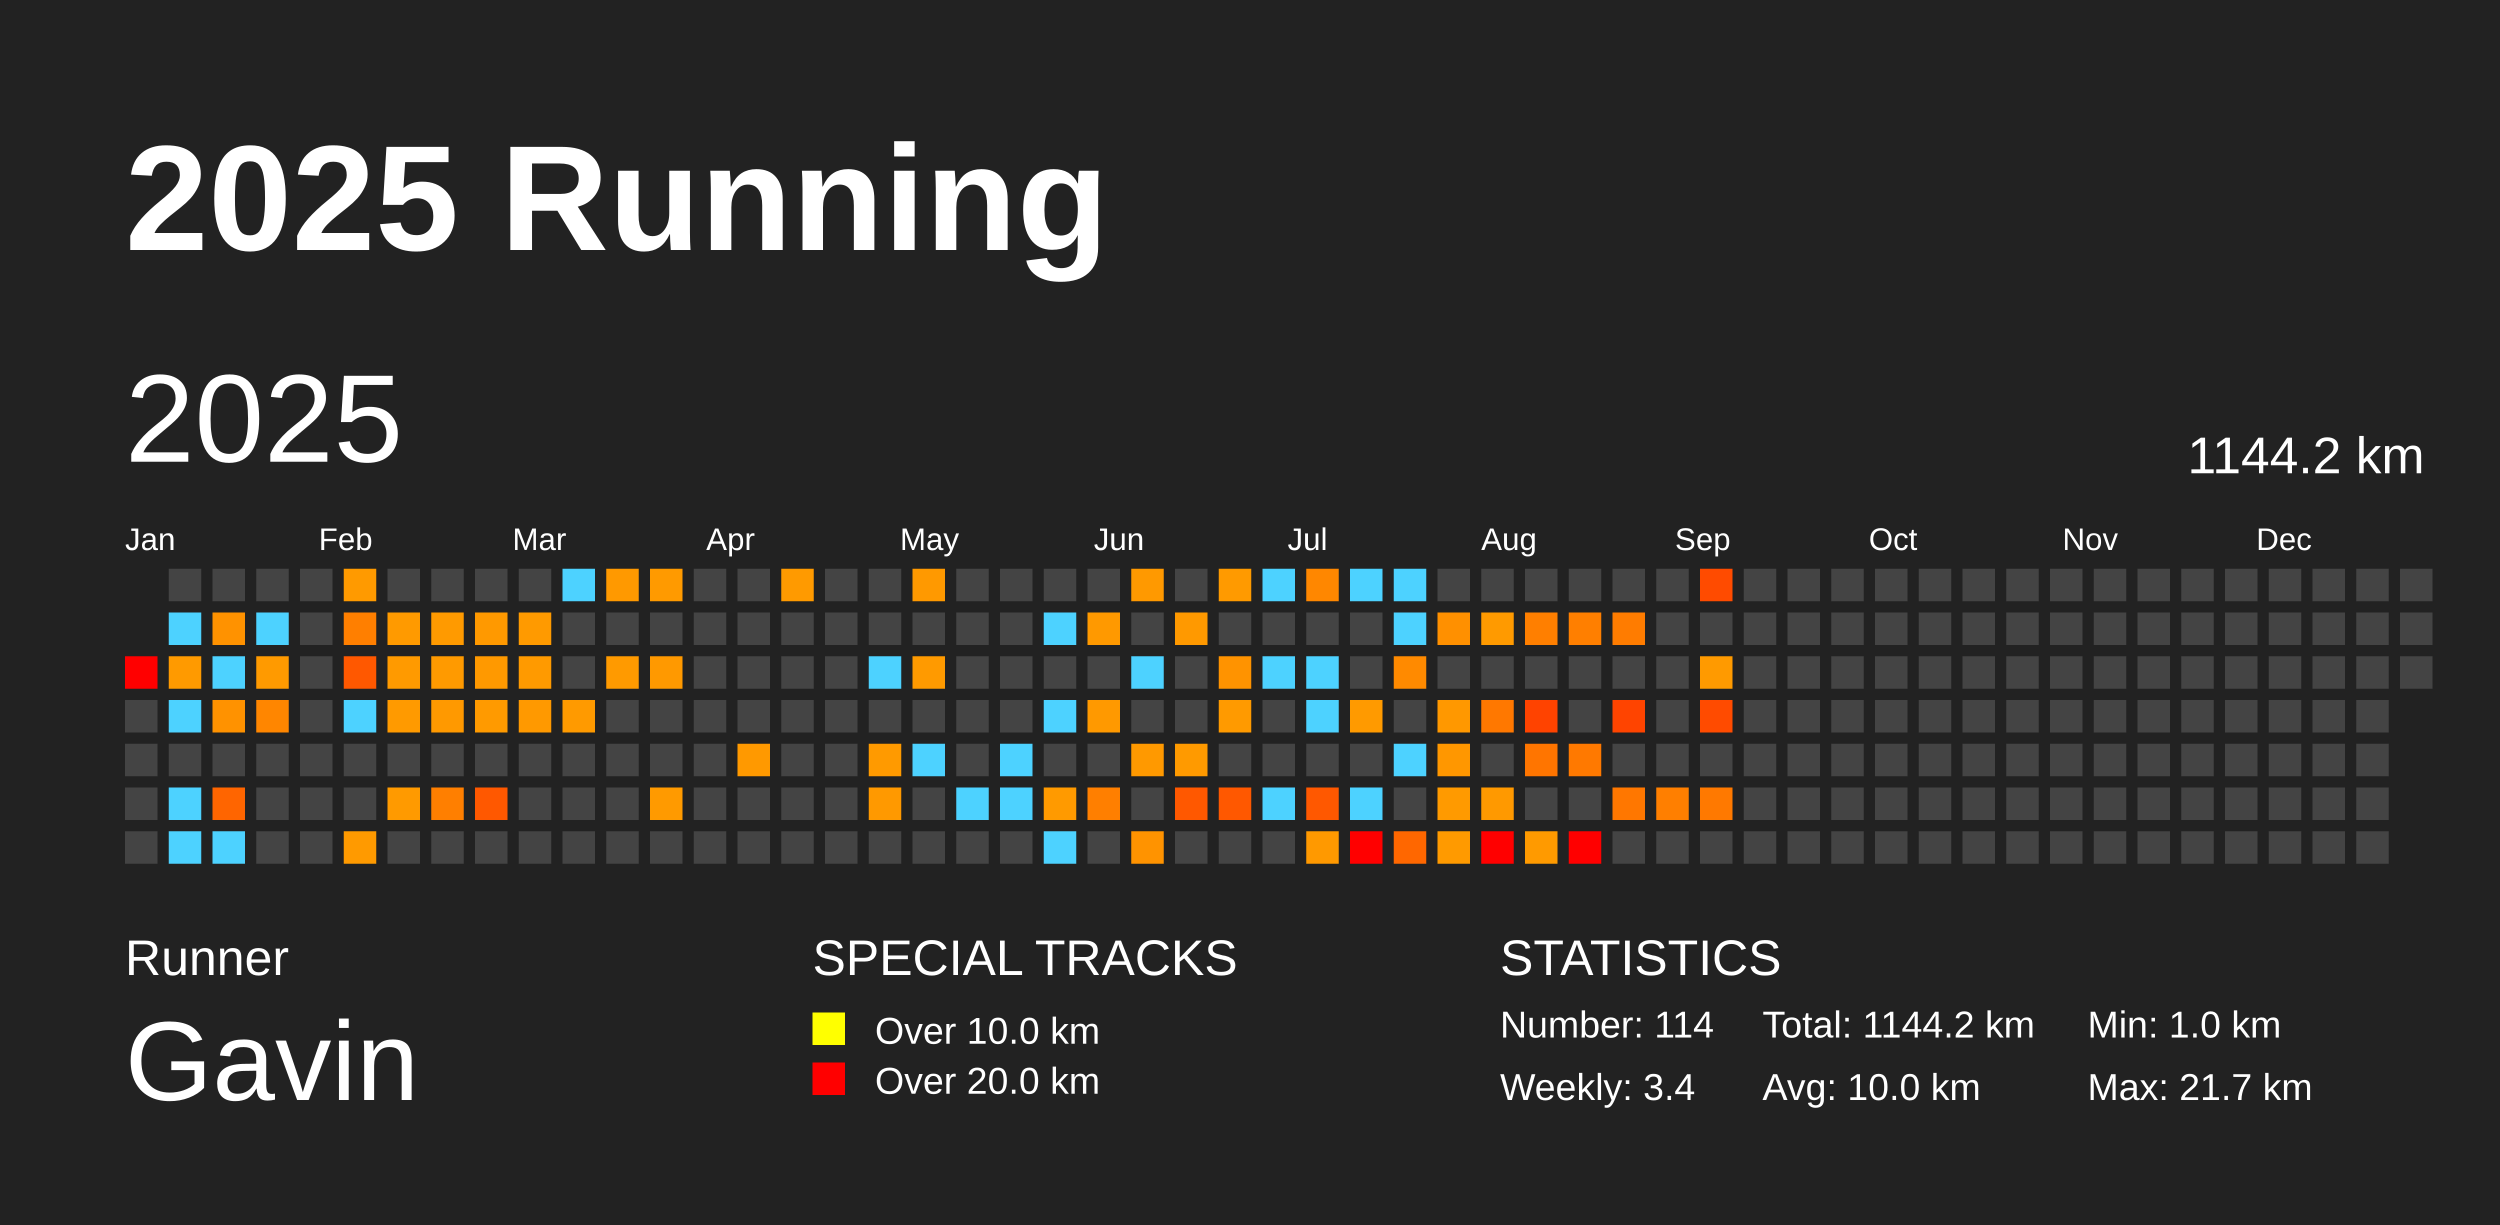
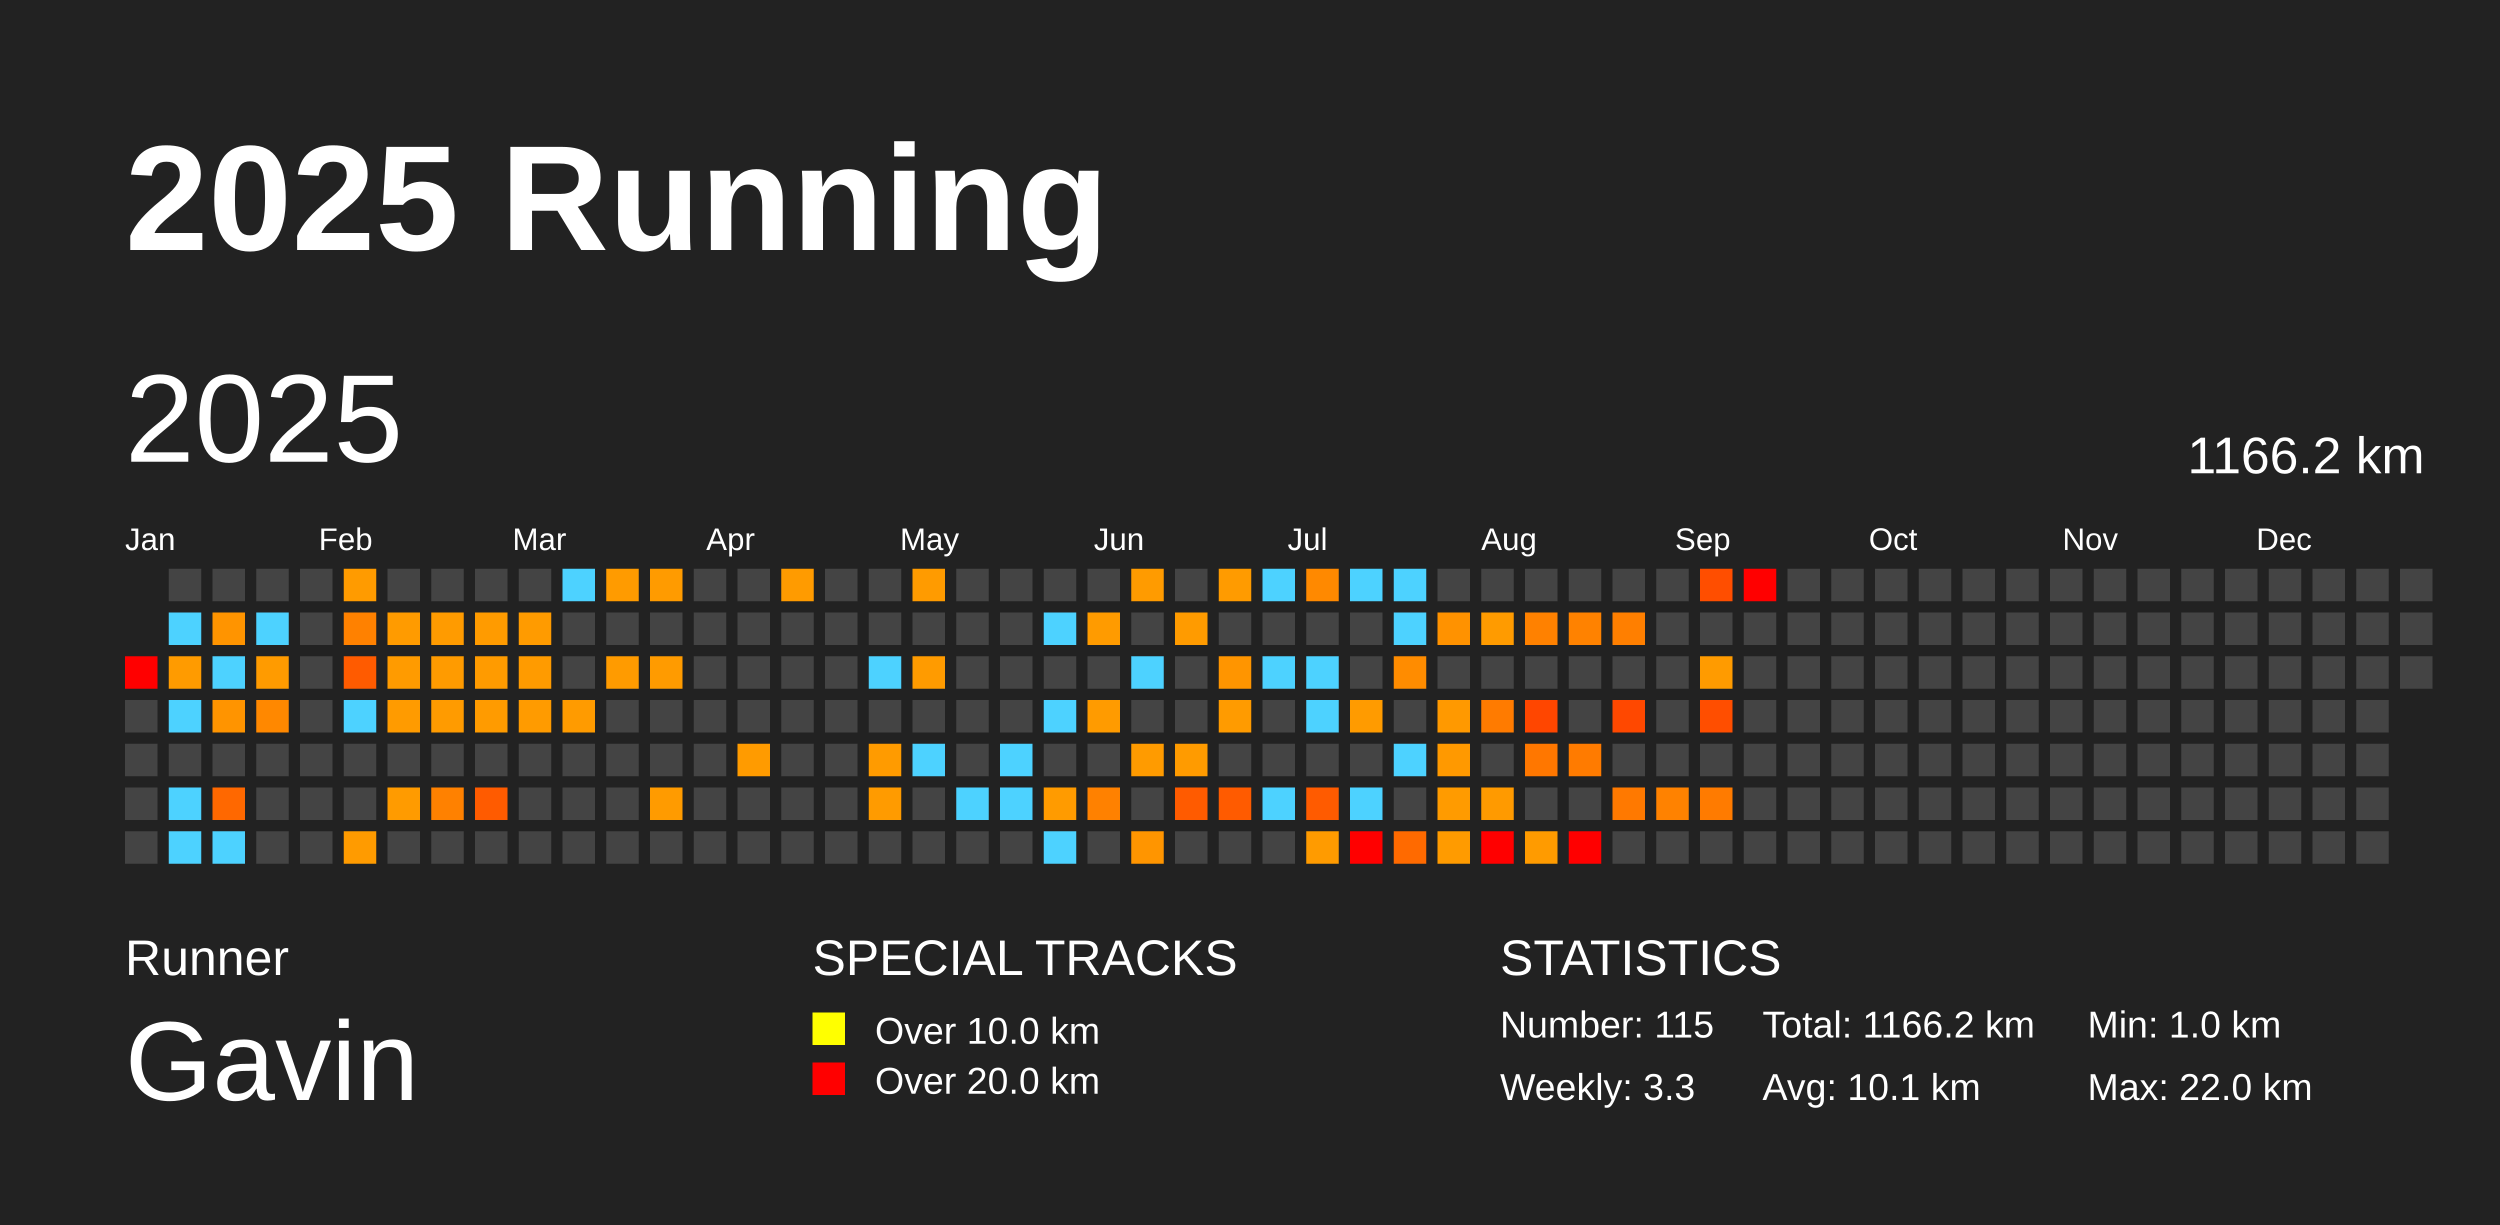
<svg xmlns="http://www.w3.org/2000/svg" baseProfile="full" height="98mm" version="1.1" viewBox="0,0,200,98" width="200mm">
  <defs />
  <rect fill="#222222" height="98" width="200" x="0" y="0" />
  <text fill="#FFFFFF" style="font-size:12px; font-family:Arial; font-weight:bold;" x="10" y="20">2025 Running</text>
  <text fill="#FFFFFF" style="font-size:4px; font-family:Arial" x="10" y="78">Runner</text>
  <text fill="#FFFFFF" style="font-size:9px; font-family:Arial" x="10" y="88">Gavin</text>
  <text fill="#FFFFFF" style="font-size:4px; font-family:Arial" x="65" y="78">SPECIAL TRACKS</text>
  <rect fill="yellow" height="2.6" width="2.6" x="65" y="81" />
  <text fill="#FFFFFF" style="font-size:3px; font-family:Arial" x="70" y="83.5">Over 10.0 km</text>
  <rect fill="red" height="2.6" width="2.6" x="65" y="85" />
  <text fill="#FFFFFF" style="font-size:3px; font-family:Arial" x="70" y="87.5">Over 20.0 km</text>
  <text fill="#FFFFFF" style="font-size:4px; font-family:Arial" x="120" y="78">STATISTICS</text>
-   <text fill="#FFFFFF" style="font-size:3px; font-family:Arial" x="120" y="83">Number: 114</text>
-   <text fill="#FFFFFF" style="font-size:3px; font-family:Arial" x="120" y="88">Weekly: 3.4</text>
-   <text fill="#FFFFFF" style="font-size:3px; font-family:Arial" x="141" y="83">Total: 1144.2 km</text>
-   <text fill="#FFFFFF" style="font-size:3px; font-family:Arial" x="141" y="88">Avg: 10.0 km</text>
+   <text fill="#FFFFFF" style="font-size:3px; font-family:Arial" x="120" y="83">Number: 115</text>
+   <text fill="#FFFFFF" style="font-size:3px; font-family:Arial" x="120" y="88">Weekly: 3.3</text>
+   <text fill="#FFFFFF" style="font-size:3px; font-family:Arial" x="141" y="83">Total: 1166.2 km</text>
+   <text fill="#FFFFFF" style="font-size:3px; font-family:Arial" x="141" y="88">Avg: 10.1 km</text>
  <text fill="#FFFFFF" style="font-size:3px; font-family:Arial" x="167" y="83">Min: 1.0 km</text>
-   <text fill="#FFFFFF" style="font-size:3px; font-family:Arial" x="167" y="88">Max: 21.7 km</text>
+   <text fill="#FFFFFF" style="font-size:3px; font-family:Arial" x="167" y="88">Max: 22.0 km</text>
  <text dominant-baseline="hanging" fill="#FFFFFF" style="font-size:10.0px; font-family:Arial;" x="10" y="30">2025</text>
-   <text dominant-baseline="hanging" fill="#FFFFFF" style="font-size:4.125px; font-family:Arial;" x="175" y="35">1144.2 km</text>
+   <text dominant-baseline="hanging" fill="#FFFFFF" style="font-size:4.125px; font-family:Arial;" x="175" y="35">1166.2 km</text>
  <text fill="#FFFFFF" style="font-size:2.5px; font-family:Arial" x="10.0" y="44">Jan</text>
  <text fill="#FFFFFF" style="font-size:2.5px; font-family:Arial" x="25.5" y="44">Feb</text>
  <text fill="#FFFFFF" style="font-size:2.5px; font-family:Arial" x="41.0" y="44">Mar</text>
  <text fill="#FFFFFF" style="font-size:2.5px; font-family:Arial" x="56.5" y="44">Apr</text>
  <text fill="#FFFFFF" style="font-size:2.5px; font-family:Arial" x="72.0" y="44">May</text>
  <text fill="#FFFFFF" style="font-size:2.5px; font-family:Arial" x="87.5" y="44">Jun</text>
  <text fill="#FFFFFF" style="font-size:2.5px; font-family:Arial" x="103.0" y="44">Jul</text>
  <text fill="#FFFFFF" style="font-size:2.5px; font-family:Arial" x="118.5" y="44">Aug</text>
  <text fill="#FFFFFF" style="font-size:2.5px; font-family:Arial" x="134.0" y="44">Sep</text>
  <text fill="#FFFFFF" style="font-size:2.5px; font-family:Arial" x="149.5" y="44">Oct</text>
  <text fill="#FFFFFF" style="font-size:2.5px; font-family:Arial" x="165.0" y="44">Nov</text>
  <text fill="#FFFFFF" style="font-size:2.5px; font-family:Arial" x="180.5" y="44">Dec</text>
  <rect fill="red" height="2.6" width="2.6" x="10.0" y="52.5" />
  <rect fill="#444444" height="2.6" width="2.6" x="10.0" y="56.0" />
  <rect fill="#444444" height="2.6" width="2.6" x="10.0" y="59.5" />
  <rect fill="#444444" height="2.6" width="2.6" x="10.0" y="63.0" />
  <rect fill="#444444" height="2.6" width="2.6" x="10.0" y="66.5" />
  <rect fill="#444444" height="2.6" width="2.6" x="13.5" y="45.5" />
  <rect fill="#4dd2ff" height="2.6" width="2.6" x="13.5" y="49.0" />
-   <rect fill="#ff9a00" height="2.6" width="2.6" x="13.5" y="52.5" />
+   <rect fill="#ff9b00" height="2.6" width="2.6" x="13.5" y="52.5" />
  <rect fill="#4dd2ff" height="2.6" width="2.6" x="13.5" y="56.0" />
  <rect fill="#444444" height="2.6" width="2.6" x="13.5" y="59.5" />
  <rect fill="#4dd2ff" height="2.6" width="2.6" x="13.5" y="63.0" />
  <rect fill="#4dd2ff" height="2.6" width="2.6" x="13.5" y="66.5" />
  <rect fill="#444444" height="2.6" width="2.6" x="17.0" y="45.5" />
-   <rect fill="#ff9200" height="2.6" width="2.6" x="17.0" y="49.0" />
+   <rect fill="#ff9400" height="2.6" width="2.6" x="17.0" y="49.0" />
  <rect fill="#4dd2ff" height="2.6" width="2.6" x="17.0" y="52.5" />
-   <rect fill="#ff9200" height="2.6" width="2.6" x="17.0" y="56.0" />
+   <rect fill="#ff9400" height="2.6" width="2.6" x="17.0" y="56.0" />
  <rect fill="#444444" height="2.6" width="2.6" x="17.0" y="59.5" />
-   <rect fill="#ff6500" height="2.6" width="2.6" x="17.0" y="63.0" />
+   <rect fill="#ff6800" height="2.6" width="2.6" x="17.0" y="63.0" />
  <rect fill="#4dd2ff" height="2.6" width="2.6" x="17.0" y="66.5" />
  <rect fill="#444444" height="2.6" width="2.6" x="20.5" y="45.5" />
  <rect fill="#4dd2ff" height="2.6" width="2.6" x="20.5" y="49.0" />
-   <rect fill="#ff9a00" height="2.6" width="2.6" x="20.5" y="52.5" />
-   <rect fill="#ff8600" height="2.6" width="2.6" x="20.5" y="56.0" />
+   <rect fill="#ff9b00" height="2.6" width="2.6" x="20.5" y="52.5" />
+   <rect fill="#ff8800" height="2.6" width="2.6" x="20.5" y="56.0" />
  <rect fill="#444444" height="2.6" width="2.6" x="20.5" y="59.5" />
  <rect fill="#444444" height="2.6" width="2.6" x="20.5" y="63.0" />
  <rect fill="#444444" height="2.6" width="2.6" x="20.5" y="66.5" />
  <rect fill="#444444" height="2.6" width="2.6" x="24.0" y="45.5" />
  <rect fill="#444444" height="2.6" width="2.6" x="24.0" y="49.0" />
  <rect fill="#444444" height="2.6" width="2.6" x="24.0" y="52.5" />
  <rect fill="#444444" height="2.6" width="2.6" x="24.0" y="56.0" />
  <rect fill="#444444" height="2.6" width="2.6" x="24.0" y="59.5" />
  <rect fill="#444444" height="2.6" width="2.6" x="24.0" y="63.0" />
  <rect fill="#444444" height="2.6" width="2.6" x="24.0" y="66.5" />
-   <rect fill="#ff9a00" height="2.6" width="2.6" x="27.5" y="45.5" />
-   <rect fill="#ff7f00" height="2.6" width="2.6" x="27.5" y="49.0" />
-   <rect fill="#ff5800" height="2.6" width="2.6" x="27.5" y="52.5" />
+   <rect fill="#ff9b00" height="2.6" width="2.6" x="27.5" y="45.5" />
+   <rect fill="#ff8100" height="2.6" width="2.6" x="27.5" y="49.0" />
+   <rect fill="#ff5b00" height="2.6" width="2.6" x="27.5" y="52.5" />
  <rect fill="#4dd2ff" height="2.6" width="2.6" x="27.5" y="56.0" />
  <rect fill="#444444" height="2.6" width="2.6" x="27.5" y="59.5" />
  <rect fill="#444444" height="2.6" width="2.6" x="27.5" y="63.0" />
-   <rect fill="#ff9a00" height="2.6" width="2.6" x="27.5" y="66.5" />
+   <rect fill="#ff9b00" height="2.6" width="2.6" x="27.5" y="66.5" />
  <rect fill="#444444" height="2.6" width="2.6" x="31.0" y="45.5" />
-   <rect fill="#ff9a00" height="2.6" width="2.6" x="31.0" y="49.0" />
-   <rect fill="#ff9a00" height="2.6" width="2.6" x="31.0" y="52.5" />
-   <rect fill="#ff9a00" height="2.6" width="2.6" x="31.0" y="56.0" />
+   <rect fill="#ff9b00" height="2.6" width="2.6" x="31.0" y="49.0" />
+   <rect fill="#ff9b00" height="2.6" width="2.6" x="31.0" y="52.5" />
+   <rect fill="#ff9b00" height="2.6" width="2.6" x="31.0" y="56.0" />
  <rect fill="#444444" height="2.6" width="2.6" x="31.0" y="59.5" />
-   <rect fill="#ff9a00" height="2.6" width="2.6" x="31.0" y="63.0" />
+   <rect fill="#ff9b00" height="2.6" width="2.6" x="31.0" y="63.0" />
  <rect fill="#444444" height="2.6" width="2.6" x="31.0" y="66.5" />
  <rect fill="#444444" height="2.6" width="2.6" x="34.5" y="45.5" />
-   <rect fill="#ff9a00" height="2.6" width="2.6" x="34.5" y="49.0" />
-   <rect fill="#ff9a00" height="2.6" width="2.6" x="34.5" y="52.5" />
-   <rect fill="#ff9900" height="2.6" width="2.6" x="34.5" y="56.0" />
+   <rect fill="#ff9b00" height="2.6" width="2.6" x="34.5" y="49.0" />
+   <rect fill="#ff9b00" height="2.6" width="2.6" x="34.5" y="52.5" />
+   <rect fill="#ff9b00" height="2.6" width="2.6" x="34.5" y="56.0" />
  <rect fill="#444444" height="2.6" width="2.6" x="34.5" y="59.5" />
-   <rect fill="#ff7f00" height="2.6" width="2.6" x="34.5" y="63.0" />
+   <rect fill="#ff8100" height="2.6" width="2.6" x="34.5" y="63.0" />
  <rect fill="#444444" height="2.6" width="2.6" x="34.5" y="66.5" />
  <rect fill="#444444" height="2.6" width="2.6" x="38.0" y="45.5" />
-   <rect fill="#ff9900" height="2.6" width="2.6" x="38.0" y="49.0" />
-   <rect fill="#ff9900" height="2.6" width="2.6" x="38.0" y="52.5" />
-   <rect fill="#ff9a00" height="2.6" width="2.6" x="38.0" y="56.0" />
+   <rect fill="#ff9b00" height="2.6" width="2.6" x="38.0" y="49.0" />
+   <rect fill="#ff9b00" height="2.6" width="2.6" x="38.0" y="52.5" />
+   <rect fill="#ff9b00" height="2.6" width="2.6" x="38.0" y="56.0" />
  <rect fill="#444444" height="2.6" width="2.6" x="38.0" y="59.5" />
-   <rect fill="#ff5800" height="2.6" width="2.6" x="38.0" y="63.0" />
+   <rect fill="#ff5b00" height="2.6" width="2.6" x="38.0" y="63.0" />
  <rect fill="#444444" height="2.6" width="2.6" x="38.0" y="66.5" />
  <rect fill="#444444" height="2.6" width="2.6" x="41.5" y="45.5" />
-   <rect fill="#ff9a00" height="2.6" width="2.6" x="41.5" y="49.0" />
-   <rect fill="#ff9a00" height="2.6" width="2.6" x="41.5" y="52.5" />
-   <rect fill="#ff9900" height="2.6" width="2.6" x="41.5" y="56.0" />
+   <rect fill="#ff9b00" height="2.6" width="2.6" x="41.5" y="49.0" />
+   <rect fill="#ff9b00" height="2.6" width="2.6" x="41.5" y="52.5" />
+   <rect fill="#ff9b00" height="2.6" width="2.6" x="41.5" y="56.0" />
  <rect fill="#444444" height="2.6" width="2.6" x="41.5" y="59.5" />
  <rect fill="#444444" height="2.6" width="2.6" x="41.5" y="63.0" />
  <rect fill="#444444" height="2.6" width="2.6" x="41.5" y="66.5" />
  <rect fill="#4dd2ff" height="2.6" width="2.6" x="45.0" y="45.5" />
  <rect fill="#444444" height="2.6" width="2.6" x="45.0" y="49.0" />
  <rect fill="#444444" height="2.6" width="2.6" x="45.0" y="52.5" />
-   <rect fill="#ff9a00" height="2.6" width="2.6" x="45.0" y="56.0" />
+   <rect fill="#ff9b00" height="2.6" width="2.6" x="45.0" y="56.0" />
  <rect fill="#444444" height="2.6" width="2.6" x="45.0" y="59.5" />
  <rect fill="#444444" height="2.6" width="2.6" x="45.0" y="63.0" />
  <rect fill="#444444" height="2.6" width="2.6" x="45.0" y="66.5" />
-   <rect fill="#ff9900" height="2.6" width="2.6" x="48.5" y="45.5" />
+   <rect fill="#ff9b00" height="2.6" width="2.6" x="48.5" y="45.5" />
  <rect fill="#444444" height="2.6" width="2.6" x="48.5" y="49.0" />
-   <rect fill="#ff9a00" height="2.6" width="2.6" x="48.5" y="52.5" />
+   <rect fill="#ff9b00" height="2.6" width="2.6" x="48.5" y="52.5" />
  <rect fill="#444444" height="2.6" width="2.6" x="48.5" y="56.0" />
  <rect fill="#444444" height="2.6" width="2.6" x="48.5" y="59.5" />
  <rect fill="#444444" height="2.6" width="2.6" x="48.5" y="63.0" />
  <rect fill="#444444" height="2.6" width="2.6" x="48.5" y="66.5" />
-   <rect fill="#ff9a00" height="2.6" width="2.6" x="52.0" y="45.5" />
+   <rect fill="#ff9b00" height="2.6" width="2.6" x="52.0" y="45.5" />
  <rect fill="#444444" height="2.6" width="2.6" x="52.0" y="49.0" />
-   <rect fill="#ff9900" height="2.6" width="2.6" x="52.0" y="52.5" />
+   <rect fill="#ff9b00" height="2.6" width="2.6" x="52.0" y="52.5" />
  <rect fill="#444444" height="2.6" width="2.6" x="52.0" y="56.0" />
  <rect fill="#444444" height="2.6" width="2.6" x="52.0" y="59.5" />
-   <rect fill="#ff9a00" height="2.6" width="2.6" x="52.0" y="63.0" />
+   <rect fill="#ff9b00" height="2.6" width="2.6" x="52.0" y="63.0" />
  <rect fill="#444444" height="2.6" width="2.6" x="52.0" y="66.5" />
  <rect fill="#444444" height="2.6" width="2.6" x="55.5" y="45.5" />
  <rect fill="#444444" height="2.6" width="2.6" x="55.5" y="49.0" />
  <rect fill="#444444" height="2.6" width="2.6" x="55.5" y="52.5" />
  <rect fill="#444444" height="2.6" width="2.6" x="55.5" y="56.0" />
  <rect fill="#444444" height="2.6" width="2.6" x="55.5" y="59.5" />
  <rect fill="#444444" height="2.6" width="2.6" x="55.5" y="63.0" />
  <rect fill="#444444" height="2.6" width="2.6" x="55.5" y="66.5" />
  <rect fill="#444444" height="2.6" width="2.6" x="59.0" y="45.5" />
  <rect fill="#444444" height="2.6" width="2.6" x="59.0" y="49.0" />
  <rect fill="#444444" height="2.6" width="2.6" x="59.0" y="52.5" />
  <rect fill="#444444" height="2.6" width="2.6" x="59.0" y="56.0" />
-   <rect fill="#ff9900" height="2.6" width="2.6" x="59.0" y="59.5" />
+   <rect fill="#ff9b00" height="2.6" width="2.6" x="59.0" y="59.5" />
  <rect fill="#444444" height="2.6" width="2.6" x="59.0" y="63.0" />
  <rect fill="#444444" height="2.6" width="2.6" x="59.0" y="66.5" />
-   <rect fill="#ff9a00" height="2.6" width="2.6" x="62.5" y="45.5" />
+   <rect fill="#ff9b00" height="2.6" width="2.6" x="62.5" y="45.5" />
  <rect fill="#444444" height="2.6" width="2.6" x="62.5" y="49.0" />
  <rect fill="#444444" height="2.6" width="2.6" x="62.5" y="52.5" />
  <rect fill="#444444" height="2.6" width="2.6" x="62.5" y="56.0" />
  <rect fill="#444444" height="2.6" width="2.6" x="62.5" y="59.5" />
  <rect fill="#444444" height="2.6" width="2.6" x="62.5" y="63.0" />
  <rect fill="#444444" height="2.6" width="2.6" x="62.5" y="66.5" />
  <rect fill="#444444" height="2.6" width="2.6" x="66.0" y="45.5" />
  <rect fill="#444444" height="2.6" width="2.6" x="66.0" y="49.0" />
  <rect fill="#444444" height="2.6" width="2.6" x="66.0" y="52.5" />
  <rect fill="#444444" height="2.6" width="2.6" x="66.0" y="56.0" />
  <rect fill="#444444" height="2.6" width="2.6" x="66.0" y="59.5" />
  <rect fill="#444444" height="2.6" width="2.6" x="66.0" y="63.0" />
  <rect fill="#444444" height="2.6" width="2.6" x="66.0" y="66.5" />
  <rect fill="#444444" height="2.6" width="2.6" x="69.5" y="45.5" />
  <rect fill="#444444" height="2.6" width="2.6" x="69.5" y="49.0" />
  <rect fill="#4dd2ff" height="2.6" width="2.6" x="69.5" y="52.5" />
  <rect fill="#444444" height="2.6" width="2.6" x="69.5" y="56.0" />
-   <rect fill="#ff9a00" height="2.6" width="2.6" x="69.5" y="59.5" />
-   <rect fill="#ff9900" height="2.6" width="2.6" x="69.5" y="63.0" />
+   <rect fill="#ff9b00" height="2.6" width="2.6" x="69.5" y="59.5" />
+   <rect fill="#ff9b00" height="2.6" width="2.6" x="69.5" y="63.0" />
  <rect fill="#444444" height="2.6" width="2.6" x="69.5" y="66.5" />
-   <rect fill="#ff9900" height="2.6" width="2.6" x="73.0" y="45.5" />
+   <rect fill="#ff9b00" height="2.6" width="2.6" x="73.0" y="45.5" />
  <rect fill="#444444" height="2.6" width="2.6" x="73.0" y="49.0" />
-   <rect fill="#ff9a00" height="2.6" width="2.6" x="73.0" y="52.5" />
+   <rect fill="#ff9b00" height="2.6" width="2.6" x="73.0" y="52.5" />
  <rect fill="#444444" height="2.6" width="2.6" x="73.0" y="56.0" />
  <rect fill="#4dd2ff" height="2.6" width="2.6" x="73.0" y="59.5" />
  <rect fill="#444444" height="2.6" width="2.6" x="73.0" y="63.0" />
  <rect fill="#444444" height="2.6" width="2.6" x="73.0" y="66.5" />
  <rect fill="#444444" height="2.6" width="2.6" x="76.5" y="45.5" />
  <rect fill="#444444" height="2.6" width="2.6" x="76.5" y="49.0" />
  <rect fill="#444444" height="2.6" width="2.6" x="76.5" y="52.5" />
  <rect fill="#444444" height="2.6" width="2.6" x="76.5" y="56.0" />
  <rect fill="#444444" height="2.6" width="2.6" x="76.5" y="59.5" />
  <rect fill="#4dd2ff" height="2.6" width="2.6" x="76.5" y="63.0" />
  <rect fill="#444444" height="2.6" width="2.6" x="76.5" y="66.5" />
  <rect fill="#444444" height="2.6" width="2.6" x="80.0" y="45.5" />
  <rect fill="#444444" height="2.6" width="2.6" x="80.0" y="49.0" />
  <rect fill="#444444" height="2.6" width="2.6" x="80.0" y="52.5" />
  <rect fill="#444444" height="2.6" width="2.6" x="80.0" y="56.0" />
  <rect fill="#4dd2ff" height="2.6" width="2.6" x="80.0" y="59.5" />
  <rect fill="#4dd2ff" height="2.6" width="2.6" x="80.0" y="63.0" />
  <rect fill="#444444" height="2.6" width="2.6" x="80.0" y="66.5" />
  <rect fill="#444444" height="2.6" width="2.6" x="83.5" y="45.5" />
  <rect fill="#4dd2ff" height="2.6" width="2.6" x="83.5" y="49.0" />
  <rect fill="#444444" height="2.6" width="2.6" x="83.5" y="52.5" />
  <rect fill="#4dd2ff" height="2.6" width="2.6" x="83.5" y="56.0" />
  <rect fill="#444444" height="2.6" width="2.6" x="83.5" y="59.5" />
-   <rect fill="#ff9a00" height="2.6" width="2.6" x="83.5" y="63.0" />
+   <rect fill="#ff9b00" height="2.6" width="2.6" x="83.5" y="63.0" />
  <rect fill="#4dd2ff" height="2.6" width="2.6" x="83.5" y="66.5" />
  <rect fill="#444444" height="2.6" width="2.6" x="87.0" y="45.5" />
-   <rect fill="#ff9900" height="2.6" width="2.6" x="87.0" y="49.0" />
+   <rect fill="#ff9b00" height="2.6" width="2.6" x="87.0" y="49.0" />
  <rect fill="#444444" height="2.6" width="2.6" x="87.0" y="52.5" />
-   <rect fill="#ff9900" height="2.6" width="2.6" x="87.0" y="56.0" />
+   <rect fill="#ff9b00" height="2.6" width="2.6" x="87.0" y="56.0" />
  <rect fill="#444444" height="2.6" width="2.6" x="87.0" y="59.5" />
-   <rect fill="#ff7f00" height="2.6" width="2.6" x="87.0" y="63.0" />
+   <rect fill="#ff8100" height="2.6" width="2.6" x="87.0" y="63.0" />
  <rect fill="#444444" height="2.6" width="2.6" x="87.0" y="66.5" />
-   <rect fill="#ff9900" height="2.6" width="2.6" x="90.5" y="45.5" />
+   <rect fill="#ff9b00" height="2.6" width="2.6" x="90.5" y="45.5" />
  <rect fill="#444444" height="2.6" width="2.6" x="90.5" y="49.0" />
  <rect fill="#4dd2ff" height="2.6" width="2.6" x="90.5" y="52.5" />
  <rect fill="#444444" height="2.6" width="2.6" x="90.5" y="56.0" />
-   <rect fill="#ff9900" height="2.6" width="2.6" x="90.5" y="59.5" />
+   <rect fill="#ff9b00" height="2.6" width="2.6" x="90.5" y="59.5" />
  <rect fill="#444444" height="2.6" width="2.6" x="90.5" y="63.0" />
-   <rect fill="#ff9300" height="2.6" width="2.6" x="90.5" y="66.5" />
+   <rect fill="#ff9500" height="2.6" width="2.6" x="90.5" y="66.5" />
  <rect fill="#444444" height="2.6" width="2.6" x="94.0" y="45.5" />
-   <rect fill="#ff9900" height="2.6" width="2.6" x="94.0" y="49.0" />
+   <rect fill="#ff9b00" height="2.6" width="2.6" x="94.0" y="49.0" />
  <rect fill="#444444" height="2.6" width="2.6" x="94.0" y="52.5" />
  <rect fill="#444444" height="2.6" width="2.6" x="94.0" y="56.0" />
-   <rect fill="#ff9a00" height="2.6" width="2.6" x="94.0" y="59.5" />
-   <rect fill="#ff5800" height="2.6" width="2.6" x="94.0" y="63.0" />
+   <rect fill="#ff9b00" height="2.6" width="2.6" x="94.0" y="59.5" />
+   <rect fill="#ff5b00" height="2.6" width="2.6" x="94.0" y="63.0" />
  <rect fill="#444444" height="2.6" width="2.6" x="94.0" y="66.5" />
-   <rect fill="#ff9a00" height="2.6" width="2.6" x="97.5" y="45.5" />
+   <rect fill="#ff9b00" height="2.6" width="2.6" x="97.5" y="45.5" />
  <rect fill="#444444" height="2.6" width="2.6" x="97.5" y="49.0" />
-   <rect fill="#ff9300" height="2.6" width="2.6" x="97.5" y="52.5" />
-   <rect fill="#ff9a00" height="2.6" width="2.6" x="97.5" y="56.0" />
+   <rect fill="#ff9500" height="2.6" width="2.6" x="97.5" y="52.5" />
+   <rect fill="#ff9b00" height="2.6" width="2.6" x="97.5" y="56.0" />
  <rect fill="#444444" height="2.6" width="2.6" x="97.5" y="59.5" />
-   <rect fill="#ff5800" height="2.6" width="2.6" x="97.5" y="63.0" />
+   <rect fill="#ff5b00" height="2.6" width="2.6" x="97.5" y="63.0" />
  <rect fill="#444444" height="2.6" width="2.6" x="97.5" y="66.5" />
  <rect fill="#4dd2ff" height="2.6" width="2.6" x="101.0" y="45.5" />
  <rect fill="#444444" height="2.6" width="2.6" x="101.0" y="49.0" />
  <rect fill="#4dd2ff" height="2.6" width="2.6" x="101.0" y="52.5" />
  <rect fill="#444444" height="2.6" width="2.6" x="101.0" y="56.0" />
  <rect fill="#444444" height="2.6" width="2.6" x="101.0" y="59.5" />
  <rect fill="#4dd2ff" height="2.6" width="2.6" x="101.0" y="63.0" />
  <rect fill="#444444" height="2.6" width="2.6" x="101.0" y="66.5" />
-   <rect fill="#ff8700" height="2.6" width="2.6" x="104.5" y="45.5" />
+   <rect fill="#ff8900" height="2.6" width="2.6" x="104.5" y="45.5" />
  <rect fill="#444444" height="2.6" width="2.6" x="104.5" y="49.0" />
  <rect fill="#4dd2ff" height="2.6" width="2.6" x="104.5" y="52.5" />
  <rect fill="#4dd2ff" height="2.6" width="2.6" x="104.5" y="56.0" />
  <rect fill="#444444" height="2.6" width="2.6" x="104.5" y="59.5" />
-   <rect fill="#ff5800" height="2.6" width="2.6" x="104.5" y="63.0" />
-   <rect fill="#ff9900" height="2.6" width="2.6" x="104.5" y="66.5" />
+   <rect fill="#ff5b00" height="2.6" width="2.6" x="104.5" y="63.0" />
+   <rect fill="#ff9b00" height="2.6" width="2.6" x="104.5" y="66.5" />
  <rect fill="#4dd2ff" height="2.6" width="2.6" x="108.0" y="45.5" />
  <rect fill="#444444" height="2.6" width="2.6" x="108.0" y="49.0" />
  <rect fill="#444444" height="2.6" width="2.6" x="108.0" y="52.5" />
-   <rect fill="#ff9a00" height="2.6" width="2.6" x="108.0" y="56.0" />
+   <rect fill="#ff9b00" height="2.6" width="2.6" x="108.0" y="56.0" />
  <rect fill="#444444" height="2.6" width="2.6" x="108.0" y="59.5" />
  <rect fill="#4dd2ff" height="2.6" width="2.6" x="108.0" y="63.0" />
  <rect fill="red" height="2.6" width="2.6" x="108.0" y="66.5" />
  <rect fill="#4dd2ff" height="2.6" width="2.6" x="111.5" y="45.5" />
  <rect fill="#4dd2ff" height="2.6" width="2.6" x="111.5" y="49.0" />
-   <rect fill="#ff8a00" height="2.6" width="2.6" x="111.5" y="52.5" />
+   <rect fill="#ff8c00" height="2.6" width="2.6" x="111.5" y="52.5" />
  <rect fill="#444444" height="2.6" width="2.6" x="111.5" y="56.0" />
  <rect fill="#4dd2ff" height="2.6" width="2.6" x="111.5" y="59.5" />
  <rect fill="#444444" height="2.6" width="2.6" x="111.5" y="63.0" />
-   <rect fill="#ff6700" height="2.6" width="2.6" x="111.5" y="66.5" />
+   <rect fill="#ff6a00" height="2.6" width="2.6" x="111.5" y="66.5" />
  <rect fill="#444444" height="2.6" width="2.6" x="115.0" y="45.5" />
-   <rect fill="#ff9000" height="2.6" width="2.6" x="115.0" y="49.0" />
+   <rect fill="#ff9200" height="2.6" width="2.6" x="115.0" y="49.0" />
  <rect fill="#444444" height="2.6" width="2.6" x="115.0" y="52.5" />
-   <rect fill="#ff9800" height="2.6" width="2.6" x="115.0" y="56.0" />
-   <rect fill="#ff9700" height="2.6" width="2.6" x="115.0" y="59.5" />
-   <rect fill="#ff9a00" height="2.6" width="2.6" x="115.0" y="63.0" />
-   <rect fill="#ff9a00" height="2.6" width="2.6" x="115.0" y="66.5" />
+   <rect fill="#ff9900" height="2.6" width="2.6" x="115.0" y="56.0" />
+   <rect fill="#ff9900" height="2.6" width="2.6" x="115.0" y="59.5" />
+   <rect fill="#ff9b00" height="2.6" width="2.6" x="115.0" y="63.0" />
+   <rect fill="#ff9b00" height="2.6" width="2.6" x="115.0" y="66.5" />
  <rect fill="#444444" height="2.6" width="2.6" x="118.5" y="45.5" />
-   <rect fill="#ff9a00" height="2.6" width="2.6" x="118.5" y="49.0" />
+   <rect fill="#ff9b00" height="2.6" width="2.6" x="118.5" y="49.0" />
  <rect fill="#444444" height="2.6" width="2.6" x="118.5" y="52.5" />
-   <rect fill="#ff7800" height="2.6" width="2.6" x="118.5" y="56.0" />
+   <rect fill="#ff7b00" height="2.6" width="2.6" x="118.5" y="56.0" />
  <rect fill="#444444" height="2.6" width="2.6" x="118.5" y="59.5" />
-   <rect fill="#ff9900" height="2.6" width="2.6" x="118.5" y="63.0" />
+   <rect fill="#ff9a00" height="2.6" width="2.6" x="118.5" y="63.0" />
  <rect fill="red" height="2.6" width="2.6" x="118.5" y="66.5" />
  <rect fill="#444444" height="2.6" width="2.6" x="122.0" y="45.5" />
-   <rect fill="#ff7f00" height="2.6" width="2.6" x="122.0" y="49.0" />
+   <rect fill="#ff8100" height="2.6" width="2.6" x="122.0" y="49.0" />
  <rect fill="#444444" height="2.6" width="2.6" x="122.0" y="52.5" />
-   <rect fill="#ff4300" height="2.6" width="2.6" x="122.0" y="56.0" />
-   <rect fill="#ff7500" height="2.6" width="2.6" x="122.0" y="59.5" />
+   <rect fill="#ff4600" height="2.6" width="2.6" x="122.0" y="56.0" />
+   <rect fill="#ff7700" height="2.6" width="2.6" x="122.0" y="59.5" />
  <rect fill="#444444" height="2.6" width="2.6" x="122.0" y="63.0" />
-   <rect fill="#ff9a00" height="2.6" width="2.6" x="122.0" y="66.5" />
+   <rect fill="#ff9b00" height="2.6" width="2.6" x="122.0" y="66.5" />
  <rect fill="#444444" height="2.6" width="2.6" x="125.5" y="45.5" />
-   <rect fill="#ff7f00" height="2.6" width="2.6" x="125.5" y="49.0" />
+   <rect fill="#ff8200" height="2.6" width="2.6" x="125.5" y="49.0" />
  <rect fill="#444444" height="2.6" width="2.6" x="125.5" y="52.5" />
  <rect fill="#444444" height="2.6" width="2.6" x="125.5" y="56.0" />
-   <rect fill="#ff7900" height="2.6" width="2.6" x="125.5" y="59.5" />
+   <rect fill="#ff7b00" height="2.6" width="2.6" x="125.5" y="59.5" />
  <rect fill="#444444" height="2.6" width="2.6" x="125.5" y="63.0" />
  <rect fill="red" height="2.6" width="2.6" x="125.5" y="66.5" />
  <rect fill="#444444" height="2.6" width="2.6" x="129.0" y="45.5" />
-   <rect fill="#ff7c00" height="2.6" width="2.6" x="129.0" y="49.0" />
+   <rect fill="#ff7f00" height="2.6" width="2.6" x="129.0" y="49.0" />
  <rect fill="#444444" height="2.6" width="2.6" x="129.0" y="52.5" />
-   <rect fill="#ff4400" height="2.6" width="2.6" x="129.0" y="56.0" />
+   <rect fill="#ff4800" height="2.6" width="2.6" x="129.0" y="56.0" />
  <rect fill="#444444" height="2.6" width="2.6" x="129.0" y="59.5" />
-   <rect fill="#ff7700" height="2.6" width="2.6" x="129.0" y="63.0" />
+   <rect fill="#ff7900" height="2.6" width="2.6" x="129.0" y="63.0" />
  <rect fill="#444444" height="2.6" width="2.6" x="129.0" y="66.5" />
  <rect fill="#444444" height="2.6" width="2.6" x="132.5" y="45.5" />
  <rect fill="#444444" height="2.6" width="2.6" x="132.5" y="49.0" />
  <rect fill="#444444" height="2.6" width="2.6" x="132.5" y="52.5" />
  <rect fill="#444444" height="2.6" width="2.6" x="132.5" y="56.0" />
  <rect fill="#444444" height="2.6" width="2.6" x="132.5" y="59.5" />
-   <rect fill="#ff7f00" height="2.6" width="2.6" x="132.5" y="63.0" />
+   <rect fill="#ff8200" height="2.6" width="2.6" x="132.5" y="63.0" />
  <rect fill="#444444" height="2.6" width="2.6" x="132.5" y="66.5" />
-   <rect fill="#ff4b00" height="2.6" width="2.6" x="136.0" y="45.5" />
+   <rect fill="#ff4e00" height="2.6" width="2.6" x="136.0" y="45.5" />
  <rect fill="#444444" height="2.6" width="2.6" x="136.0" y="49.0" />
-   <rect fill="#ff9a00" height="2.6" width="2.6" x="136.0" y="52.5" />
-   <rect fill="#ff4b00" height="2.6" width="2.6" x="136.0" y="56.0" />
+   <rect fill="#ff9b00" height="2.6" width="2.6" x="136.0" y="52.5" />
+   <rect fill="#ff4e00" height="2.6" width="2.6" x="136.0" y="56.0" />
  <rect fill="#444444" height="2.6" width="2.6" x="136.0" y="59.5" />
-   <rect fill="#ff7900" height="2.6" width="2.6" x="136.0" y="63.0" />
+   <rect fill="#ff7b00" height="2.6" width="2.6" x="136.0" y="63.0" />
  <rect fill="#444444" height="2.6" width="2.6" x="136.0" y="66.5" />
-   <rect fill="#444444" height="2.6" width="2.6" x="139.5" y="45.5" />
+   <rect fill="red" height="2.6" width="2.6" x="139.5" y="45.5" />
  <rect fill="#444444" height="2.6" width="2.6" x="139.5" y="49.0" />
  <rect fill="#444444" height="2.6" width="2.6" x="139.5" y="52.5" />
  <rect fill="#444444" height="2.6" width="2.6" x="139.5" y="56.0" />
  <rect fill="#444444" height="2.6" width="2.6" x="139.5" y="59.5" />
  <rect fill="#444444" height="2.6" width="2.6" x="139.5" y="63.0" />
  <rect fill="#444444" height="2.6" width="2.6" x="139.5" y="66.5" />
  <rect fill="#444444" height="2.6" width="2.6" x="143.0" y="45.5" />
  <rect fill="#444444" height="2.6" width="2.6" x="143.0" y="49.0" />
  <rect fill="#444444" height="2.6" width="2.6" x="143.0" y="52.5" />
  <rect fill="#444444" height="2.6" width="2.6" x="143.0" y="56.0" />
  <rect fill="#444444" height="2.6" width="2.6" x="143.0" y="59.5" />
  <rect fill="#444444" height="2.6" width="2.6" x="143.0" y="63.0" />
  <rect fill="#444444" height="2.6" width="2.6" x="143.0" y="66.5" />
  <rect fill="#444444" height="2.6" width="2.6" x="146.5" y="45.5" />
  <rect fill="#444444" height="2.6" width="2.6" x="146.5" y="49.0" />
  <rect fill="#444444" height="2.6" width="2.6" x="146.5" y="52.5" />
  <rect fill="#444444" height="2.6" width="2.6" x="146.5" y="56.0" />
  <rect fill="#444444" height="2.6" width="2.6" x="146.5" y="59.5" />
  <rect fill="#444444" height="2.6" width="2.6" x="146.5" y="63.0" />
  <rect fill="#444444" height="2.6" width="2.6" x="146.5" y="66.5" />
  <rect fill="#444444" height="2.6" width="2.6" x="150.0" y="45.5" />
  <rect fill="#444444" height="2.6" width="2.6" x="150.0" y="49.0" />
  <rect fill="#444444" height="2.6" width="2.6" x="150.0" y="52.5" />
  <rect fill="#444444" height="2.6" width="2.6" x="150.0" y="56.0" />
  <rect fill="#444444" height="2.6" width="2.6" x="150.0" y="59.5" />
  <rect fill="#444444" height="2.6" width="2.6" x="150.0" y="63.0" />
  <rect fill="#444444" height="2.6" width="2.6" x="150.0" y="66.5" />
  <rect fill="#444444" height="2.6" width="2.6" x="153.5" y="45.5" />
  <rect fill="#444444" height="2.6" width="2.6" x="153.5" y="49.0" />
  <rect fill="#444444" height="2.6" width="2.6" x="153.5" y="52.5" />
  <rect fill="#444444" height="2.6" width="2.6" x="153.5" y="56.0" />
  <rect fill="#444444" height="2.6" width="2.6" x="153.5" y="59.5" />
  <rect fill="#444444" height="2.6" width="2.6" x="153.5" y="63.0" />
  <rect fill="#444444" height="2.6" width="2.6" x="153.5" y="66.5" />
  <rect fill="#444444" height="2.6" width="2.6" x="157.0" y="45.5" />
  <rect fill="#444444" height="2.6" width="2.6" x="157.0" y="49.0" />
  <rect fill="#444444" height="2.6" width="2.6" x="157.0" y="52.5" />
  <rect fill="#444444" height="2.6" width="2.6" x="157.0" y="56.0" />
  <rect fill="#444444" height="2.6" width="2.6" x="157.0" y="59.5" />
  <rect fill="#444444" height="2.6" width="2.6" x="157.0" y="63.0" />
  <rect fill="#444444" height="2.6" width="2.6" x="157.0" y="66.5" />
  <rect fill="#444444" height="2.6" width="2.6" x="160.5" y="45.5" />
  <rect fill="#444444" height="2.6" width="2.6" x="160.5" y="49.0" />
  <rect fill="#444444" height="2.6" width="2.6" x="160.5" y="52.5" />
  <rect fill="#444444" height="2.6" width="2.6" x="160.5" y="56.0" />
  <rect fill="#444444" height="2.6" width="2.6" x="160.5" y="59.5" />
  <rect fill="#444444" height="2.6" width="2.6" x="160.5" y="63.0" />
  <rect fill="#444444" height="2.6" width="2.6" x="160.5" y="66.5" />
  <rect fill="#444444" height="2.6" width="2.6" x="164.0" y="45.5" />
  <rect fill="#444444" height="2.6" width="2.6" x="164.0" y="49.0" />
  <rect fill="#444444" height="2.6" width="2.6" x="164.0" y="52.5" />
  <rect fill="#444444" height="2.6" width="2.6" x="164.0" y="56.0" />
  <rect fill="#444444" height="2.6" width="2.6" x="164.0" y="59.5" />
  <rect fill="#444444" height="2.6" width="2.6" x="164.0" y="63.0" />
  <rect fill="#444444" height="2.6" width="2.6" x="164.0" y="66.5" />
  <rect fill="#444444" height="2.6" width="2.6" x="167.5" y="45.5" />
  <rect fill="#444444" height="2.6" width="2.6" x="167.5" y="49.0" />
  <rect fill="#444444" height="2.6" width="2.6" x="167.5" y="52.5" />
  <rect fill="#444444" height="2.6" width="2.6" x="167.5" y="56.0" />
  <rect fill="#444444" height="2.6" width="2.6" x="167.5" y="59.5" />
  <rect fill="#444444" height="2.6" width="2.6" x="167.5" y="63.0" />
  <rect fill="#444444" height="2.6" width="2.6" x="167.5" y="66.5" />
  <rect fill="#444444" height="2.6" width="2.6" x="171.0" y="45.5" />
  <rect fill="#444444" height="2.6" width="2.6" x="171.0" y="49.0" />
  <rect fill="#444444" height="2.6" width="2.6" x="171.0" y="52.5" />
  <rect fill="#444444" height="2.6" width="2.6" x="171.0" y="56.0" />
  <rect fill="#444444" height="2.6" width="2.6" x="171.0" y="59.5" />
  <rect fill="#444444" height="2.6" width="2.6" x="171.0" y="63.0" />
  <rect fill="#444444" height="2.6" width="2.6" x="171.0" y="66.5" />
  <rect fill="#444444" height="2.6" width="2.6" x="174.5" y="45.5" />
  <rect fill="#444444" height="2.6" width="2.6" x="174.5" y="49.0" />
  <rect fill="#444444" height="2.6" width="2.6" x="174.5" y="52.5" />
  <rect fill="#444444" height="2.6" width="2.6" x="174.5" y="56.0" />
  <rect fill="#444444" height="2.6" width="2.6" x="174.5" y="59.5" />
  <rect fill="#444444" height="2.6" width="2.6" x="174.5" y="63.0" />
  <rect fill="#444444" height="2.6" width="2.6" x="174.5" y="66.5" />
  <rect fill="#444444" height="2.6" width="2.6" x="178.0" y="45.5" />
  <rect fill="#444444" height="2.6" width="2.6" x="178.0" y="49.0" />
  <rect fill="#444444" height="2.6" width="2.6" x="178.0" y="52.5" />
  <rect fill="#444444" height="2.6" width="2.6" x="178.0" y="56.0" />
  <rect fill="#444444" height="2.6" width="2.6" x="178.0" y="59.5" />
  <rect fill="#444444" height="2.6" width="2.6" x="178.0" y="63.0" />
  <rect fill="#444444" height="2.6" width="2.6" x="178.0" y="66.5" />
  <rect fill="#444444" height="2.6" width="2.6" x="181.5" y="45.5" />
  <rect fill="#444444" height="2.6" width="2.6" x="181.5" y="49.0" />
  <rect fill="#444444" height="2.6" width="2.6" x="181.5" y="52.5" />
  <rect fill="#444444" height="2.6" width="2.6" x="181.5" y="56.0" />
  <rect fill="#444444" height="2.6" width="2.6" x="181.5" y="59.5" />
  <rect fill="#444444" height="2.6" width="2.6" x="181.5" y="63.0" />
  <rect fill="#444444" height="2.6" width="2.6" x="181.5" y="66.5" />
  <rect fill="#444444" height="2.6" width="2.6" x="185.0" y="45.5" />
  <rect fill="#444444" height="2.6" width="2.6" x="185.0" y="49.0" />
  <rect fill="#444444" height="2.6" width="2.6" x="185.0" y="52.5" />
  <rect fill="#444444" height="2.6" width="2.6" x="185.0" y="56.0" />
  <rect fill="#444444" height="2.6" width="2.6" x="185.0" y="59.5" />
  <rect fill="#444444" height="2.6" width="2.6" x="185.0" y="63.0" />
  <rect fill="#444444" height="2.6" width="2.6" x="185.0" y="66.5" />
  <rect fill="#444444" height="2.6" width="2.6" x="188.5" y="45.5" />
  <rect fill="#444444" height="2.6" width="2.6" x="188.5" y="49.0" />
  <rect fill="#444444" height="2.6" width="2.6" x="188.5" y="52.5" />
  <rect fill="#444444" height="2.6" width="2.6" x="188.5" y="56.0" />
  <rect fill="#444444" height="2.6" width="2.6" x="188.5" y="59.5" />
  <rect fill="#444444" height="2.6" width="2.6" x="188.5" y="63.0" />
  <rect fill="#444444" height="2.6" width="2.6" x="188.5" y="66.5" />
  <rect fill="#444444" height="2.6" width="2.6" x="192.0" y="45.5" />
  <rect fill="#444444" height="2.6" width="2.6" x="192.0" y="49.0" />
  <rect fill="#444444" height="2.6" width="2.6" x="192.0" y="52.5" />
</svg>
